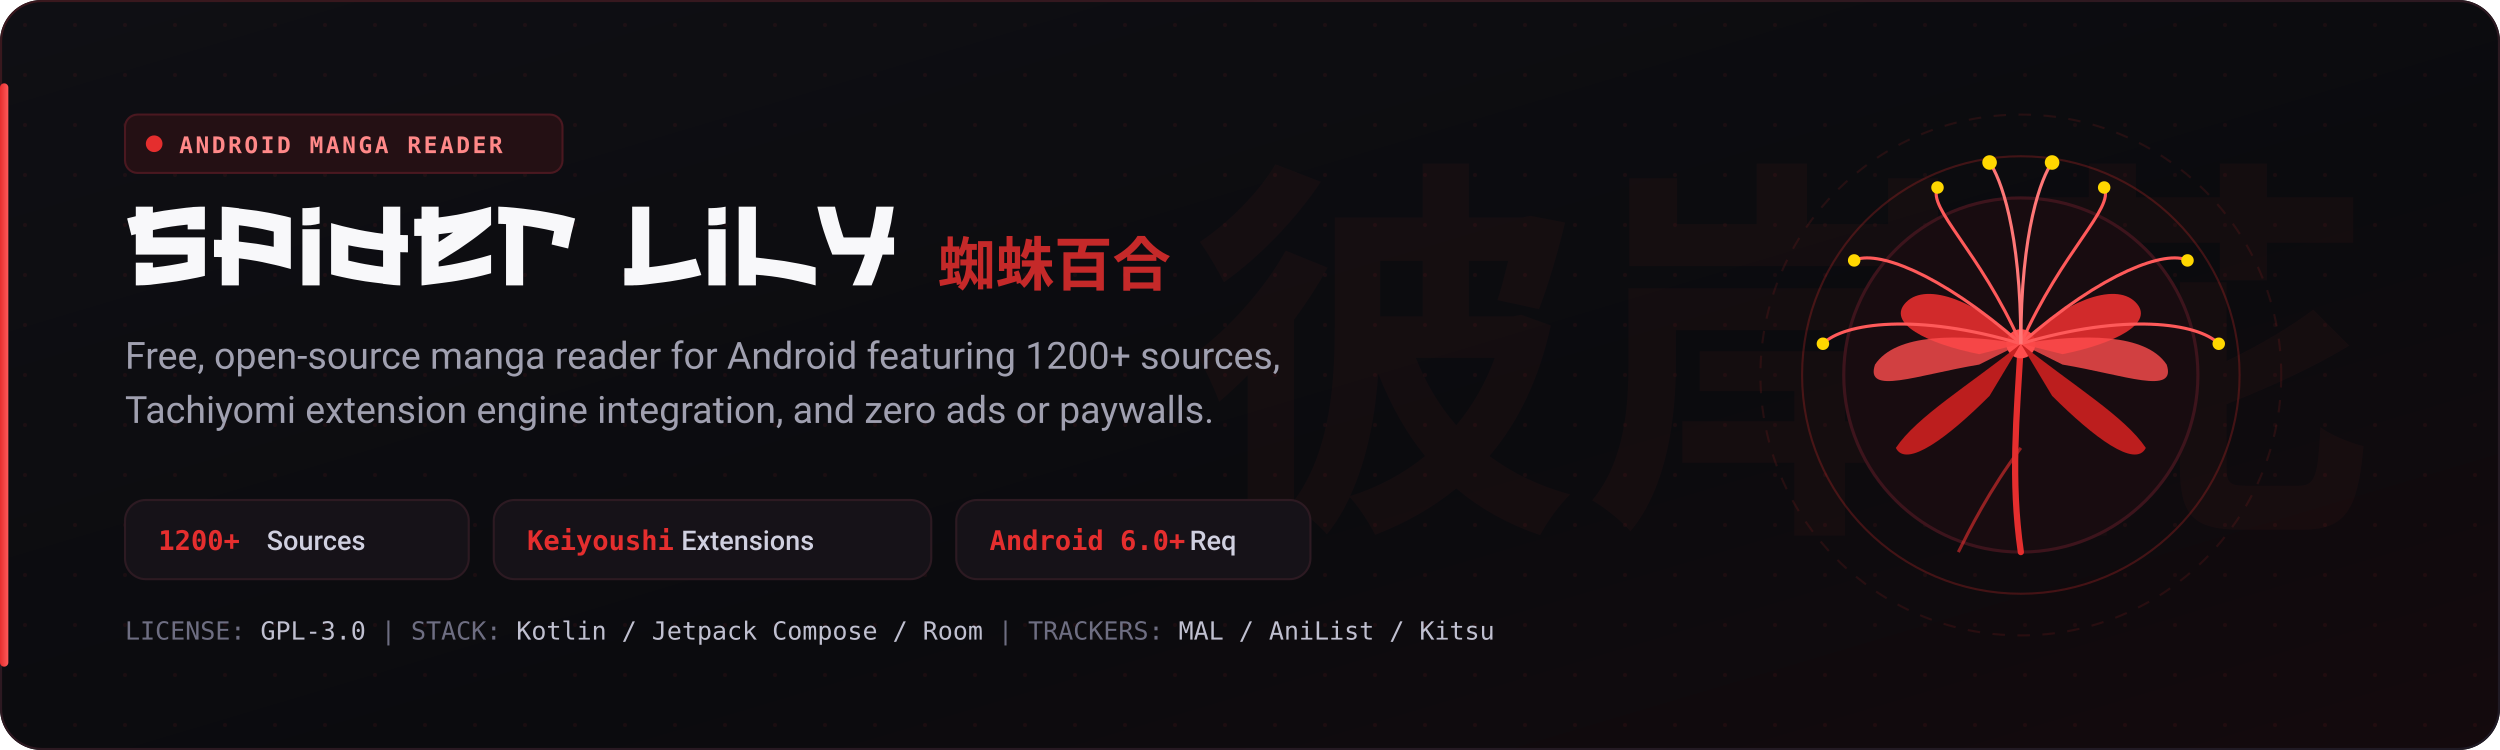
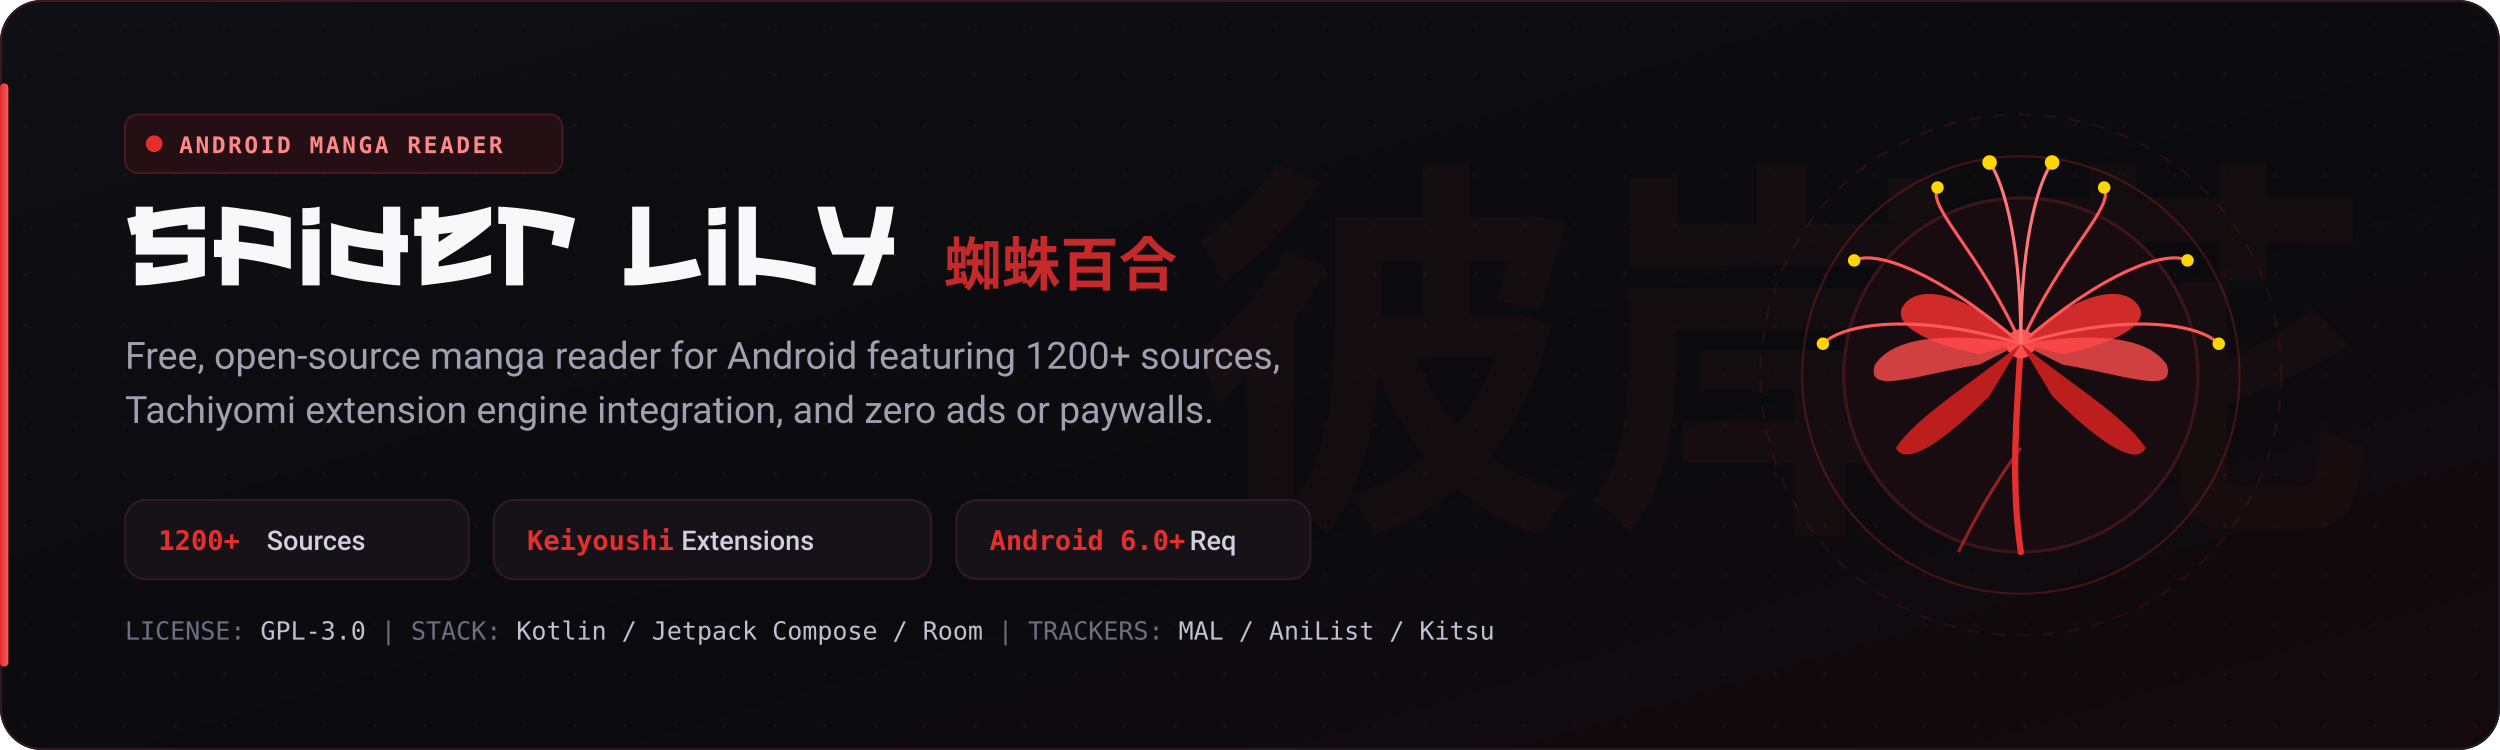
<svg xmlns="http://www.w3.org/2000/svg" width="1200" height="360" viewBox="0 0 1200 360" role="img" aria-labelledby="title desc">
  <defs>
    <linearGradient id="bg-gradient" x1="0%" y1="0%" x2="100%" y2="100%">
      <stop offset="0%" stop-color="#0F0F14" />
      <stop offset="60%" stop-color="#0B0B0E" />
      <stop offset="100%" stop-color="#140A0D" />
    </linearGradient>
    <linearGradient id="crimson-glow" x1="0%" y1="0%" x2="100%" y2="0%">
      <stop offset="0%" stop-color="#E52E2E" />
      <stop offset="100%" stop-color="#FF5A5A" />
    </linearGradient>
    <linearGradient id="card-border" x1="0%" y1="0%" x2="100%" y2="100%">
      <stop offset="0%" stop-color="#3A181E" />
      <stop offset="100%" stop-color="#1F1A24" />
    </linearGradient>
    <pattern id="dot-grid" width="24" height="24" patternUnits="userSpaceOnUse">
      <circle cx="12" cy="12" r="1" fill="#E52E2E" fill-opacity="0.07" />
    </pattern>
  </defs>
  <rect width="1200" height="360" rx="20" fill="url(#bg-gradient)" />
  <rect width="1200" height="360" rx="20" fill="url(#dot-grid)" />
  <rect x="0.5" y="0.5" width="1199" height="359" rx="19.5" fill="none" stroke="url(#card-border)" stroke-width="1" />
  <rect x="0" y="40" width="4" height="280" rx="2" fill="url(#crimson-glow)" />
  <g opacity="0.04" fill="#E52E2E">
    <text x="1140" y="240" font-family="'Yu Gothic', 'Hiragino Sans', 'Meiryo', sans-serif" font-size="190" font-weight="900" text-anchor="end">彼岸花</text>
  </g>
  <g transform="translate(60, 55)">
    <g transform="translate(0, 0)">
      <rect width="210" height="28" rx="6" fill="#241014" stroke="#4A1820" stroke-width="1" />
      <circle cx="14" cy="14" r="4" fill="#E52E2E" />
      <text x="26" y="18.5" font-family="ui-monospace, 'SFMono-Regular', Menlo, monospace" font-size="11" font-weight="700" fill="#FF8888" letter-spacing="1.2">ANDROID MANGA READER</text>
    </g>
-     <path d="M13.392 58.942V55.432C15.174 55.054 16.956 54.676 18.63 54.352C23.544 53.488 27.702 53.056 28.674 52.948C28.782 52.948 28.944 52.894 29.106 52.894C29.268 52.894 29.43 52.84 29.646 52.84C29.754 52.84 29.916 52.84 30.078 52.84V55.108H38.34V44.2C38.178 44.2 38.016 44.2 37.854 44.2C37.692 44.2 37.53 44.2 37.314 44.2H36.18C34.992 44.254 33.75 44.308 32.562 44.362C32.508 44.362 32.454 44.362 32.454 44.416C31.59 44.47 30.618 44.578 29.646 44.686C29.43 44.74 29.268 44.74 29.106 44.74C24.138 45.334 18.63 46.144 18.63 46.144C17.01 46.414 15.228 46.738 13.392 47.062V44.2H5.184V48.79C4.914 48.844 4.644 48.898 4.374 49.006C3.348 49.222 2.268 49.492 1.458 49.708C1.296 49.762 1.134 49.816 1.026 49.87C1.458 51.598 2.052 53.758 2.592 56.08C2.7 56.62 2.862 57.106 2.97 57.592C2.97 57.7 3.024 57.862 3.024 57.97C3.456 57.862 3.888 57.754 4.374 57.592C4.644 57.538 4.914 57.484 5.184 57.43V67.204H30.078V70.768C28.35 71.146 26.568 71.524 24.84 71.794C19.98 72.712 15.768 73.144 14.85 73.252C14.688 73.252 14.526 73.306 14.418 73.306C14.256 73.306 14.04 73.306 13.878 73.36C13.716 73.36 13.554 73.36 13.392 73.36V71.092H5.184V82.0C5.346 82.0 5.454 82.0 5.616 82.0C5.832 82.0 5.994 82.0 6.156 82.0L7.344 81.946C8.532 81.946 9.72 81.892 10.962 81.784C10.962 81.784 11.016 81.784 11.07 81.784C11.934 81.73 12.906 81.622 13.878 81.46C14.04 81.46 14.202 81.46 14.418 81.406C19.386 80.812 24.84 80.056 24.84 80.056C26.46 79.786 28.242 79.462 30.078 79.138C30.348 79.084 30.618 79.03 30.888 78.976C32.076 78.76 33.318 78.544 34.56 78.274C35.316 78.112 36.018 77.95 36.774 77.788C37.098 77.68 37.638 77.572 38.34 77.41V58.942Z M74.142 48.196C73.224 47.98 72.306 47.818 71.388 47.602C70.578 47.44 69.768 47.278 68.958 47.116C67.014 46.738 65.07 46.468 63.234 46.144C61.182 45.874 57.672 45.442 54.648 45.064V44.956C52.326 44.686 50.22 44.416 49.41 44.362C49.41 44.362 49.356 44.362 49.302 44.362C48.384 44.254 47.412 44.254 46.494 44.2C46.494 44.2 46.44 44.2 46.44 44.2V60.184C46.17 60.184 45.954 60.13 45.684 60.13C44.712 60.076 43.686 60.076 42.714 60.076V68.338C43.686 68.338 44.712 68.338 45.684 68.392C45.954 68.392 46.17 68.392 46.44 68.392V82.0H54.648V68.986C56.484 69.202 59.67 69.634 63.234 70.282C63.936 70.39 67.014 70.984 71.334 72.01C71.334 72.01 71.388 72.01 71.388 72.01C72.252 72.226 73.17 72.442 74.142 72.658C75.816 73.09 77.652 73.576 79.596 74.116V49.492C77.814 49.006 76.032 48.574 74.142 48.196ZM71.388 63.478C70.578 63.316 69.768 63.154 68.958 62.992C67.014 62.668 65.07 62.344 63.234 62.02C61.182 61.75 57.672 61.318 54.648 60.94V53.11C56.484 53.326 59.67 53.758 63.234 54.406C63.936 54.514 67.014 55.108 71.334 56.134C71.334 56.134 71.388 56.134 71.388 56.134Z M88.938 44.794C87.588 44.902 86.292 44.902 85.158 44.902V53.164C86.292 53.218 87.642 53.218 89.1 53.11C90.72 52.948 92.178 52.624 93.42 52.3V44.2C92.07 44.47 90.558 44.686 88.938 44.794ZM85.158 82.0H93.42V55.0H85.158Z M132.84 57.808C132.624 57.808 132.354 57.808 132.138 57.808V44.2H123.876V57.214C122.04 56.998 118.908 56.566 115.344 55.918C114.588 55.81 111.51 55.216 107.19 54.19C107.19 54.19 107.19 54.19 107.19 54.19C106.326 53.974 105.408 53.758 104.382 53.542C102.762 53.11 100.926 52.624 98.928 52.084V76.708C100.71 77.194 102.546 77.626 104.382 78.004C105.3 78.22 106.218 78.382 107.19 78.598C107.946 78.76 108.81 78.922 109.62 79.084C111.564 79.462 113.454 79.732 115.344 80.056C117.396 80.326 120.906 80.812 123.876 81.136V81.244C126.252 81.514 128.304 81.784 129.114 81.838C129.168 81.838 129.168 81.838 129.222 81.838C130.194 81.946 131.112 81.946 132.03 82.0C132.084 82.0 132.084 82.0 132.138 82.0V66.016C132.354 66.07 132.624 66.07 132.84 66.07C133.866 66.124 134.838 66.124 135.81 66.124V57.862C134.838 57.862 133.866 57.862 132.84 57.808ZM123.876 73.09C122.04 72.874 118.854 72.442 115.344 71.794C114.588 71.686 111.51 71.092 107.19 70.066C107.19 70.066 107.19 70.066 107.19 70.066V62.722C107.946 62.884 108.81 63.046 109.62 63.208C111.564 63.532 113.454 63.91 115.344 64.18C117.396 64.45 120.852 64.882 123.876 65.26Z M172.098 45.172C171.936 45.226 171.72 45.28 171.558 45.334C171.126 45.442 170.694 45.55 170.262 45.658C169.29 45.928 168.318 46.144 167.454 46.36C163.134 47.386 160.056 47.926 159.354 48.088C155.628 48.736 152.388 49.168 150.552 49.384V44.2H142.344V49.978C142.182 49.978 141.966 49.978 141.804 49.978C140.832 49.978 139.806 50.032 138.834 50.032V58.24C139.806 58.24 140.832 58.24 141.804 58.24C141.966 58.24 142.182 58.186 142.344 58.186V82.0C142.452 82.0 142.56 82.0 142.668 82.0C142.722 82.0 142.722 82.0 142.776 82.0C143.91 81.892 147.258 81.46 150.552 81.028C152.82 80.704 155.088 80.434 156.6 80.218C158.436 79.948 160.38 79.624 162.27 79.246C164.052 78.922 165.78 78.598 167.508 78.22C170.316 77.572 173.07 76.924 175.716 76.168V67.312C172.692 68.23 169.884 68.986 167.508 69.58C166.482 69.85 165.564 70.066 164.7 70.282C160.38 71.308 157.302 71.848 156.546 72.01C154.332 72.388 152.28 72.712 150.552 72.928V70.66C153.414 68.932 157.734 66.178 160.056 64.72C161.622 63.64 163.242 62.56 164.808 61.426C166.32 60.4 167.724 59.32 169.128 58.294C171.45 56.512 173.61 54.784 175.716 53.002V44.2C174.474 44.578 173.232 44.902 172.098 45.172ZM156.6 57.214C154.278 58.834 152.172 60.238 150.552 61.21V57.43C152.874 57.16 155.466 56.836 157.518 56.566C157.086 56.89 156.762 57.106 156.6 57.214Z M216.054 49.87C216.0 49.816 215.946 49.816 215.892 49.816C215.784 49.762 215.73 49.762 215.622 49.762C214.056 49.33 211.194 48.628 210.384 48.412C209.628 48.25 208.872 48.088 208.116 47.926C204.768 47.224 201.366 46.63 198.45 46.144C197.802 46.036 197.154 45.982 196.506 45.874C194.724 45.604 192.942 45.388 191.106 45.172C188.406 44.848 185.652 44.578 182.898 44.362C181.872 44.308 180.792 44.254 179.766 44.2C179.55 44.2 179.388 44.2 179.172 44.2V52.462C179.388 52.462 179.55 52.462 179.766 52.462C179.874 52.462 179.982 52.462 180.144 52.462C180.738 52.462 181.332 52.516 181.926 52.516C182.25 52.516 182.574 52.516 182.898 52.57V82.0H191.106V53.272C193.59 53.542 196.02 53.92 198.45 54.406C200.88 54.838 203.472 55.378 205.956 55.972C205.956 55.972 205.956 55.972 205.956 55.972C205.956 55.972 205.956 55.972 205.956 55.972C205.956 56.026 205.956 56.026 205.956 56.026C205.524 58.186 205.092 60.346 204.768 62.344C205.362 62.506 205.956 62.668 206.55 62.776C208.764 63.316 210.87 63.802 212.706 64.288C213.084 62.182 213.57 60.022 214.056 57.97C214.056 57.916 214.11 57.808 214.11 57.7C214.11 57.7 214.11 57.646 214.11 57.592C214.272 57.106 214.38 56.62 214.488 56.134C215.082 53.812 215.622 51.652 216.054 49.87C216.054 49.87 216.054 49.87 216.054 49.87Z M269.244 70.228C265.14 71.146 263.088 71.578 261.738 71.794C256.824 72.712 252.666 73.144 251.694 73.252C251.694 73.252 251.694 73.252 251.64 73.252V44.2H243.432V73.738C243.324 73.738 243.162 73.738 243.054 73.738C241.92 73.738 240.786 73.738 239.706 73.738V82.0C240.192 82.0 240.624 82.0 241.11 82.0C241.758 82.0 242.406 82.0 243.054 82.0C243.162 82.0 243.324 82.0 243.432 82.0C243.702 81.946 243.972 81.946 244.242 81.946C245.43 81.946 246.618 81.892 247.86 81.784C247.86 81.784 247.914 81.784 247.968 81.784C248.994 81.676 250.128 81.568 251.316 81.406C251.424 81.406 251.532 81.406 251.64 81.352C256.5 80.812 261.738 80.056 261.738 80.056C264.87 79.57 268.11 78.976 271.458 78.274C273.24 77.896 274.968 77.464 276.642 77.032C275.778 74.44 274.914 71.794 273.996 69.148C272.862 69.418 271.242 69.796 269.244 70.228Z M283.824 44.794C282.474 44.902 281.178 44.902 280.044 44.902V53.164C281.178 53.218 282.528 53.218 283.986 53.11C285.606 52.948 287.064 52.624 288.306 52.3V44.2C286.956 44.47 285.444 44.686 283.824 44.794ZM280.044 82.0H288.306V55.0H280.044Z M328.536 72.604C327.834 72.442 327.078 72.28 326.322 72.118C325.35 71.902 324.27 71.74 323.298 71.524C320.922 71.092 318.654 70.714 316.656 70.336C316.656 70.336 311.202 69.58 306.234 68.986H306.18C305.046 68.824 303.912 68.716 302.832 68.608C302.832 68.608 302.832 68.608 302.832 68.608V44.2H294.57V82.0H302.832V76.87C302.832 76.87 302.832 76.87 302.832 76.87C303.966 76.924 305.1 77.032 306.18 77.14H306.234C306.342 77.14 306.504 77.14 306.612 77.194C307.584 77.248 311.742 77.734 316.656 78.598C318.816 78.976 321.03 79.462 323.298 80.002C323.568 80.056 323.892 80.11 324.162 80.218C324.378 80.218 324.54 80.272 324.756 80.326C327.24 80.866 329.562 81.46 331.506 82.0V73.36C330.264 73.036 329.076 72.766 328.536 72.604Z M366.012 58.996C366.606 56.836 367.146 54.676 367.578 52.516C367.632 52.3 367.686 52.03 367.74 51.814C367.902 50.95 368.064 50.086 368.172 49.168C368.442 47.548 368.712 45.874 368.982 44.2H360.612C360.18 46.792 359.91 48.574 359.856 49.06C359.748 49.492 359.694 49.87 359.694 49.87C359.586 50.356 359.532 50.734 359.478 50.95C359.262 52.138 359.046 53.326 358.776 54.514C358.776 54.514 358.776 54.568 358.722 54.622C358.452 55.864 358.182 57.106 357.858 58.294C357.858 58.402 357.804 58.564 357.75 58.726C357.75 58.834 357.696 58.888 357.696 58.996H344.952C344.79 58.51 344.682 58.186 344.574 57.97C344.196 56.782 343.818 55.594 343.44 54.352C343.386 54.352 343.386 54.298 343.386 54.244C343.062 53.11 342.684 51.922 342.414 50.788C342.36 50.572 342.252 50.194 342.144 49.708C342.144 49.708 342.036 49.33 341.928 48.898C341.82 48.412 341.388 46.738 340.794 44.2H332.316C332.748 46.036 333.18 47.872 333.612 49.708C333.828 50.518 334.044 51.382 334.26 52.246C334.314 52.462 334.422 52.732 334.476 52.948C335.07 55.0 335.718 56.998 336.42 58.996C336.528 59.32 336.636 59.59 336.744 59.914C337.608 62.344 338.526 64.774 339.498 67.204H355.104C355.05 67.474 354.942 67.69 354.888 67.96C353.97 70.498 352.944 73.198 351.918 75.736C350.946 78.004 350.028 80.164 349.218 82.0H358.344C358.56 81.406 358.776 80.92 358.884 80.65C359.154 80.002 359.478 79.246 359.748 78.544C360.99 75.358 362.07 72.064 362.988 69.256C363.15 68.824 363.258 68.392 363.42 67.96C363.474 67.744 363.528 67.474 363.636 67.204H369.144V58.996Z" fill="#F8F8FA" />
-     <text x="390" y="82" font-family="'Yu Gothic', 'Hiragino Sans', sans-serif" font-size="28" font-weight="700" fill="#E52E2E" opacity="0.85">蜘蛛百合</text>
+     <path d="M 13.39 58.94 L 13.39 55.43 C 15.17 55.05 16.96 54.68 18.63 54.35 C 23.54 53.49 27.70 53.06 28.67 52.95 C 28.78 52.95 28.94 52.89 29.11 52.89 C 29.27 52.89 29.43 52.84 29.65 52.84 C 29.75 52.84 29.92 52.84 30.08 52.84 L 30.08 55.11 L 38.34 55.11 L 38.34 44.20 C 38.18 44.20 38.02 44.20 37.85 44.20 C 37.69 44.20 37.53 44.20 37.31 44.20 L 36.18 44.20 C 34.99 44.25 33.75 44.31 32.56 44.36 C 32.51 44.36 32.45 44.36 32.45 44.42 C 31.59 44.47 30.62 44.58 29.65 44.69 C 29.43 44.74 29.27 44.74 29.11 44.74 C 24.14 45.33 18.63 46.14 18.63 46.14 C 17.01 46.41 15.23 46.74 13.39 47.06 L 13.39 44.20 L 5.18 44.20 L 5.18 48.79 C 4.91 48.84 4.64 48.90 4.37 49.01 C 3.35 49.22 2.27 49.49 1.46 49.71 C 1.30 49.76 1.13 49.82 1.03 49.87 C 1.46 51.60 2.05 53.76 2.59 56.08 C 2.70 56.62 2.86 57.11 2.97 57.59 C 2.97 57.70 3.02 57.86 3.02 57.97 C 3.46 57.86 3.89 57.75 4.37 57.59 C 4.64 57.54 4.91 57.48 5.18 57.43 L 5.18 67.20 L 30.08 67.20 L 30.08 70.77 C 28.35 71.15 26.57 71.52 24.84 71.79 C 19.98 72.71 15.77 73.14 14.85 73.25 C 14.69 73.25 14.53 73.31 14.42 73.31 C 14.26 73.31 14.04 73.31 13.88 73.36 C 13.72 73.36 13.55 73.36 13.39 73.36 L 13.39 71.09 L 5.18 71.09 L 5.18 82.00 C 5.35 82.00 5.45 82.00 5.62 82.00 C 5.83 82.00 5.99 82.00 6.16 82.00 L 7.34 81.95 C 8.53 81.95 9.72 81.89 10.96 81.78 C 10.96 81.78 11.02 81.78 11.07 81.78 C 11.93 81.73 12.91 81.62 13.88 81.46 C 14.04 81.46 14.20 81.46 14.42 81.41 C 19.39 80.81 24.84 80.06 24.84 80.06 C 26.46 79.79 28.24 79.46 30.08 79.14 C 30.35 79.08 30.62 79.03 30.89 78.98 C 32.08 78.76 33.32 78.54 34.56 78.27 C 35.32 78.11 36.02 77.95 36.77 77.79 C 37.10 77.68 37.64 77.57 38.34 77.41 L 38.34 58.94 L 13.39 58.94 Z M 74.15 48.20 C 73.23 47.98 72.31 47.82 71.39 47.60 C 70.58 47.44 69.77 47.28 68.96 47.12 C 67.02 46.74 65.07 46.47 63.24 46.14 C 61.19 45.87 57.68 45.44 54.65 45.06 L 54.65 44.96 C 52.33 44.69 50.22 44.42 49.41 44.36 C 49.41 44.36 49.36 44.36 49.31 44.36 C 48.39 44.25 47.42 44.25 46.50 44.20 C 46.50 44.20 46.44 44.20 46.44 44.20 L 46.44 60.18 C 46.17 60.18 45.96 60.13 45.69 60.13 C 44.72 60.08 43.69 60.08 42.72 60.08 L 42.72 68.34 C 43.69 68.34 44.72 68.34 45.69 68.39 C 45.96 68.39 46.17 68.39 46.44 68.39 L 46.44 82.00 L 54.65 82.00 L 54.65 68.99 C 56.49 69.20 59.67 69.63 63.24 70.28 C 63.94 70.39 67.02 70.98 71.34 72.01 C 71.34 72.01 71.39 72.01 71.39 72.01 C 72.26 72.23 73.17 72.44 74.15 72.66 C 75.82 73.09 77.66 73.58 79.60 74.12 L 79.60 49.49 C 77.82 49.01 76.04 48.57 74.15 48.20 Z M 71.39 63.48 C 70.58 63.32 69.77 63.15 68.96 62.99 C 67.02 62.67 65.07 62.34 63.24 62.02 C 61.19 61.75 57.68 61.32 54.65 60.94 L 54.65 53.11 C 56.49 53.33 59.67 53.76 63.24 54.41 C 63.94 54.51 67.02 55.11 71.34 56.13 C 71.34 56.13 71.39 56.13 71.39 56.13 L 71.39 63.48 Z M 88.94 44.79 C 87.59 44.90 86.29 44.90 85.16 44.90 L 85.16 53.16 C 86.29 53.22 87.64 53.22 89.10 53.11 C 90.72 52.95 92.18 52.62 93.42 52.30 L 93.42 44.20 C 92.07 44.47 90.56 44.69 88.94 44.79 Z M 85.16 82.00 L 93.42 82.00 L 93.42 55.00 L 85.16 55.00 L 85.16 82.00 Z M 132.84 57.81 C 132.62 57.81 132.35 57.81 132.13 57.81 L 132.13 44.20 L 123.87 44.20 L 123.87 57.21 C 122.04 57.00 118.90 56.57 115.34 55.92 C 114.58 55.81 111.51 55.22 107.19 54.19 C 107.19 54.19 107.19 54.19 107.19 54.19 C 106.32 53.97 105.40 53.76 104.38 53.54 C 102.76 53.11 100.92 52.62 98.92 52.08 L 98.92 76.71 C 100.71 77.19 102.54 77.63 104.38 78.00 C 105.30 78.22 106.21 78.38 107.19 78.60 C 107.94 78.76 108.81 78.92 109.62 79.08 C 111.56 79.46 113.45 79.73 115.34 80.06 C 117.39 80.33 120.90 80.81 123.87 81.14 L 123.87 81.24 C 126.25 81.51 128.30 81.78 129.11 81.84 C 129.16 81.84 129.16 81.84 129.22 81.84 C 130.19 81.95 131.11 81.95 132.03 82.00 C 132.08 82.00 132.08 82.00 132.13 82.00 L 132.13 66.02 C 132.35 66.07 132.62 66.07 132.84 66.07 C 133.86 66.12 134.83 66.12 135.81 66.12 L 135.81 57.86 C 134.83 57.86 133.86 57.86 132.84 57.81 Z M 123.87 73.09 C 122.04 72.87 118.85 72.44 115.34 71.79 C 114.58 71.69 111.51 71.09 107.19 70.07 C 107.19 70.07 107.19 70.07 107.19 70.07 L 107.19 62.72 C 107.94 62.88 108.81 63.05 109.62 63.21 C 111.56 63.53 113.45 63.91 115.34 64.18 C 117.39 64.45 120.85 64.88 123.87 65.26 L 123.87 73.09 Z M 172.10 45.17 C 171.93 45.23 171.72 45.28 171.56 45.33 C 171.12 45.44 170.69 45.55 170.26 45.66 C 169.29 45.93 168.32 46.14 167.45 46.36 C 163.13 47.39 160.05 47.93 159.35 48.09 C 155.63 48.74 152.39 49.17 150.55 49.38 L 150.55 44.20 L 142.34 44.20 L 142.34 49.98 C 142.18 49.98 141.96 49.98 141.80 49.98 C 140.83 49.98 139.80 50.03 138.83 50.03 L 138.83 58.24 C 139.80 58.24 140.83 58.24 141.80 58.24 C 141.96 58.24 142.18 58.19 142.34 58.19 L 142.34 82.00 C 142.45 82.00 142.56 82.00 142.67 82.00 C 142.72 82.00 142.72 82.00 142.77 82.00 C 143.91 81.89 147.26 81.46 150.55 81.03 C 152.82 80.70 155.09 80.43 156.60 80.22 C 158.43 79.95 160.38 79.62 162.27 79.25 C 164.05 78.92 165.78 78.60 167.51 78.22 C 170.31 77.57 173.07 76.92 175.71 76.17 L 175.71 67.31 C 172.69 68.23 169.88 68.99 167.51 69.58 C 166.48 69.85 165.56 70.07 164.70 70.28 C 160.38 71.31 157.30 71.85 156.54 72.01 C 154.33 72.39 152.28 72.71 150.55 72.93 L 150.55 70.66 C 153.41 68.93 157.73 66.18 160.05 64.72 C 161.62 63.64 163.24 62.56 164.81 61.43 C 166.32 60.40 167.72 59.32 169.13 58.29 C 171.45 56.51 173.61 54.78 175.71 53.00 L 175.71 44.20 C 174.47 44.58 173.23 44.90 172.10 45.17 Z M 156.60 57.21 C 154.28 58.83 152.17 60.24 150.55 61.21 L 150.55 57.43 C 152.87 57.16 155.46 56.84 157.52 56.57 C 157.08 56.89 156.76 57.11 156.60 57.21 Z M 216.06 49.87 C 216.00 49.82 215.95 49.82 215.90 49.82 C 215.79 49.76 215.73 49.76 215.63 49.76 C 214.06 49.33 211.20 48.63 210.39 48.41 C 209.63 48.25 208.88 48.09 208.12 47.93 C 204.77 47.22 201.37 46.63 198.45 46.14 C 197.81 46.04 197.16 45.98 196.51 45.87 C 194.73 45.60 192.95 45.39 191.11 45.17 C 188.41 44.85 185.66 44.58 182.90 44.36 C 181.88 44.31 180.80 44.25 179.77 44.20 C 179.55 44.20 179.39 44.20 179.18 44.20 L 179.18 52.46 C 179.39 52.46 179.55 52.46 179.77 52.46 C 179.88 52.46 179.99 52.46 180.15 52.46 C 180.74 52.46 181.34 52.52 181.93 52.52 C 182.25 52.52 182.58 52.52 182.90 52.57 L 182.90 82.00 L 191.11 82.00 L 191.11 53.27 C 193.59 53.54 196.02 53.92 198.45 54.41 C 200.88 54.84 203.48 55.38 205.96 55.97 C 205.96 55.97 205.96 55.97 205.96 55.97 C 205.96 55.97 205.96 55.97 205.96 55.97 C 205.96 56.03 205.96 56.03 205.96 56.03 C 205.53 58.19 205.10 60.35 204.77 62.34 C 205.37 62.51 205.96 62.67 206.55 62.78 C 208.77 63.32 210.87 63.80 212.71 64.29 C 213.09 62.18 213.57 60.02 214.06 57.97 C 214.06 57.92 214.11 57.81 214.11 57.70 C 214.11 57.70 214.11 57.65 214.11 57.59 C 214.28 57.11 214.38 56.62 214.49 56.13 C 215.09 53.81 215.63 51.65 216.06 49.87 C 216.06 49.87 216.06 49.87 216.06 49.87 Z M 269.25 70.23 C 265.14 71.15 263.09 71.58 261.74 71.79 C 256.83 72.71 252.67 73.14 251.70 73.25 C 251.70 73.25 251.70 73.25 251.64 73.25 L 251.64 44.20 L 243.44 44.20 L 243.44 73.74 C 243.33 73.74 243.17 73.74 243.06 73.74 C 241.92 73.74 240.79 73.74 239.71 73.74 L 239.71 82.00 C 240.20 82.00 240.63 82.00 241.11 82.00 C 241.76 82.00 242.41 82.00 243.06 82.00 C 243.17 82.00 243.33 82.00 243.44 82.00 C 243.71 81.95 243.98 81.95 244.25 81.95 C 245.43 81.95 246.62 81.89 247.86 81.78 C 247.86 81.78 247.92 81.78 247.97 81.78 C 249.00 81.68 250.13 81.57 251.32 81.41 C 251.43 81.41 251.54 81.41 251.64 81.35 C 256.50 80.81 261.74 80.06 261.74 80.06 C 264.87 79.57 268.11 78.98 271.46 78.27 C 273.24 77.90 274.97 77.46 276.65 77.03 C 275.78 74.44 274.92 71.79 274.00 69.15 C 272.87 69.42 271.25 69.80 269.25 70.23 Z M 283.83 44.79 C 282.48 44.90 281.18 44.90 280.05 44.90 L 280.05 53.16 C 281.18 53.22 282.53 53.22 283.99 53.11 C 285.61 52.95 287.07 52.62 288.31 52.30 L 288.31 44.20 C 286.96 44.47 285.45 44.69 283.83 44.79 Z M 280.05 82.00 L 288.31 82.00 L 288.31 55.00 L 280.05 55.00 L 280.05 82.00 Z M 328.54 72.60 C 327.83 72.44 327.08 72.28 326.32 72.12 C 325.35 71.90 324.27 71.74 323.30 71.52 C 320.92 71.09 318.65 70.71 316.66 70.34 C 316.66 70.34 311.20 69.58 306.23 68.99 L 306.18 68.99 C 305.05 68.82 303.91 68.72 302.83 68.61 C 302.83 68.61 302.83 68.61 302.83 68.61 L 302.83 44.20 L 294.57 44.20 L 294.57 82.00 L 302.83 82.00 L 302.83 76.87 C 302.83 76.87 302.83 76.87 302.83 76.87 C 303.97 76.92 305.10 77.03 306.18 77.14 L 306.23 77.14 C 306.34 77.14 306.50 77.14 306.61 77.19 C 307.58 77.25 311.74 77.73 316.66 78.60 C 318.82 78.98 321.03 79.46 323.30 80.00 C 323.57 80.06 323.89 80.11 324.16 80.22 C 324.38 80.22 324.54 80.27 324.76 80.33 C 327.24 80.87 329.56 81.46 331.51 82.00 L 331.51 73.36 C 330.26 73.04 329.08 72.77 328.54 72.60 Z M 366.01 59.00 C 366.60 56.84 367.14 54.68 367.58 52.52 C 367.63 52.30 367.68 52.03 367.74 51.81 C 367.90 50.95 368.06 50.09 368.17 49.17 C 368.44 47.55 368.71 45.87 368.98 44.20 L 360.61 44.20 C 360.18 46.79 359.91 48.57 359.85 49.06 C 359.75 49.49 359.69 49.87 359.69 49.87 C 359.58 50.36 359.53 50.73 359.48 50.95 C 359.26 52.14 359.04 53.33 358.77 54.51 C 358.77 54.51 358.77 54.57 358.72 54.62 C 358.45 55.86 358.18 57.11 357.86 58.29 C 357.86 58.40 357.80 58.56 357.75 58.73 C 357.75 58.83 357.69 58.89 357.69 59.00 L 344.95 59.00 C 344.79 58.51 344.68 58.19 344.57 57.97 C 344.19 56.78 343.82 55.59 343.44 54.35 C 343.38 54.35 343.38 54.30 343.38 54.24 C 343.06 53.11 342.68 51.92 342.41 50.79 C 342.36 50.57 342.25 50.19 342.14 49.71 C 342.14 49.71 342.03 49.33 341.93 48.90 C 341.82 48.41 341.39 46.74 340.79 44.20 L 332.31 44.20 C 332.75 46.04 333.18 47.87 333.61 49.71 C 333.83 50.52 334.04 51.38 334.26 52.25 C 334.31 52.46 334.42 52.73 334.47 52.95 C 335.07 55.00 335.72 57.00 336.42 59.00 C 336.53 59.32 336.63 59.59 336.74 59.91 C 337.61 62.34 338.52 64.77 339.50 67.20 L 355.10 67.20 C 355.05 67.47 354.94 67.69 354.89 67.96 C 353.97 70.50 352.94 73.20 351.92 75.74 C 350.94 78.00 350.03 80.16 349.22 82.00 L 358.34 82.00 C 358.56 81.41 358.77 80.92 358.88 80.65 C 359.15 80.00 359.48 79.25 359.75 78.54 C 360.99 75.36 362.07 72.06 362.99 69.26 C 363.15 68.82 363.26 68.39 363.42 67.96 C 363.47 67.74 363.53 67.47 363.63 67.20 L 369.14 67.20 L 369.14 59.00 L 366.01 59.00 Z" fill="#F8F8FA" />
+     <text x="393" y="82" font-family="'Yu Gothic', 'Hiragino Sans', sans-serif" font-size="28" font-weight="700" fill="#E52E2E" opacity="0.85">蜘蛛百合</text>
    <text x="0" y="122" font-family="-apple-system, BlinkMacSystemFont, 'Segoe UI', Roboto, sans-serif" font-size="18" font-weight="400" fill="#A0A0B0">Free, open-source manga reader for Android featuring 1200+ sources,</text>
    <text x="0" y="148" font-family="-apple-system, BlinkMacSystemFont, 'Segoe UI', Roboto, sans-serif" font-size="18" font-weight="400" fill="#A0A0B0">Tachiyomi extension engine integration, and zero ads or paywalls.</text>
    <g transform="translate(0, 185)">
      <g transform="translate(0, 0)">
        <rect width="165" height="38" rx="10" fill="#161218" stroke="#2D1A22" stroke-width="1" />
        <text x="16" y="24" font-family="ui-monospace, 'SFMono-Regular', Menlo, monospace" font-size="13" font-weight="700" fill="#E52E2E">1200+</text>
        <text x="68" y="24" font-family="-apple-system, BlinkMacSystemFont, 'Segoe UI', Roboto, sans-serif" font-size="13" font-weight="500" fill="#D0D0E0">Sources</text>
      </g>
      <g transform="translate(177, 0)">
        <rect width="210" height="38" rx="10" fill="#161218" stroke="#2D1A22" stroke-width="1" />
        <text x="16" y="24" font-family="ui-monospace, 'SFMono-Regular', Menlo, monospace" font-size="13" font-weight="700" fill="#E52E2E">Keiyoushi</text>
        <text x="90" y="24" font-family="-apple-system, BlinkMacSystemFont, 'Segoe UI', Roboto, sans-serif" font-size="13" font-weight="500" fill="#D0D0E0">Extensions</text>
      </g>
      <g transform="translate(399, 0)">
        <rect width="170" height="38" rx="10" fill="#161218" stroke="#2D1A22" stroke-width="1" />
        <text x="16" y="24" font-family="ui-monospace, 'SFMono-Regular', Menlo, monospace" font-size="13" font-weight="700" fill="#E52E2E">Android 6.0+</text>
        <text x="112" y="24" font-family="-apple-system, BlinkMacSystemFont, 'Segoe UI', Roboto, sans-serif" font-size="13" font-weight="500" fill="#D0D0E0">Req</text>
      </g>
    </g>
    <g transform="translate(0, 252)">
      <text x="0" y="0" font-family="ui-monospace, 'SFMono-Regular', Menlo, monospace" font-size="12" fill="#6E6E82">LICENSE: <tspan fill="#C0C0D0">GPL-3.0</tspan>   |   STACK: <tspan fill="#C0C0D0">Kotlin / Jetpack Compose / Room</tspan>   |   TRACKERS: <tspan fill="#C0C0D0">MAL / AniList / Kitsu</tspan>
      </text>
    </g>
  </g>
  <g transform="translate(970, 180)">
    <circle cx="0" cy="0" r="125" fill="none" stroke="#E52E2E" stroke-opacity="0.12" stroke-width="1" stroke-dasharray="6 6" />
    <circle cx="0" cy="0" r="105" fill="none" stroke="#E52E2E" stroke-opacity="0.25" stroke-width="1" />
    <circle cx="0" cy="0" r="85" fill="#180C10" stroke="#3D141C" stroke-width="1.5" />
    <path d="M 0,85 C -5,50 -2,20 0,-15" fill="none" stroke="#E52E2E" stroke-width="3" stroke-linecap="round" />
    <path d="M 0,35 C -15,55 -25,75 -30,85" fill="none" stroke="#E52E2E" stroke-width="1.5" opacity="0.6" />
    <circle cx="0" cy="-15" r="7" fill="#FF4D4D" />
    <path d="M 0,-15 C 20,-35 45,-45 55,-35 C 65,-25 45,-15 20,-10" fill="#E52E2E" opacity="0.9" />
    <path d="M 0,-15 C 30,-20 60,-20 70,-5 C 75,10 50,0 20,-5" fill="#FF4D4D" opacity="0.8" />
    <path d="M 0,-15 C -20,-35 -45,-45 -55,-35 C -65,-25 -45,-15 -20,-10" fill="#E52E2E" opacity="0.9" />
    <path d="M 0,-15 C -30,-20 -60,-20 -70,-5 C -75,10 -50,0 -20,-5" fill="#FF4D4D" opacity="0.8" />
    <path d="M 0,-15 C 25,5 50,20 60,35 C 55,45 35,30 15,10" fill="#C41E1E" opacity="0.95" />
    <path d="M 0,-15 C -25,5 -50,20 -60,35 C -55,45 -35,30 -15,10" fill="#C41E1E" opacity="0.95" />
    <path d="M 0,-15 C 20,-60 45,-80 40,-90" fill="none" stroke="#FF5A5A" stroke-width="1.5" />
    <circle cx="40" cy="-90" r="3" fill="#FFD700" />
    <path d="M 0,-15 C -20,-60 -45,-80 -40,-90" fill="none" stroke="#FF5A5A" stroke-width="1.5" />
    <circle cx="-40" cy="-90" r="3" fill="#FFD700" />
    <path d="M 0,-15 C 40,-50 70,-60 80,-55" fill="none" stroke="#FF5A5A" stroke-width="1.5" />
    <circle cx="80" cy="-55" r="3" fill="#FFD700" />
    <path d="M 0,-15 C -40,-50 -70,-60 -80,-55" fill="none" stroke="#FF5A5A" stroke-width="1.5" />
    <circle cx="-80" cy="-55" r="3" fill="#FFD700" />
    <path d="M 0,-15 C 50,-30 85,-25 95,-15" fill="none" stroke="#FF5A5A" stroke-width="1.5" />
    <circle cx="95" cy="-15" r="3" fill="#FFD700" />
    <path d="M 0,-15 C -50,-30 -85,-25 -95,-15" fill="none" stroke="#FF5A5A" stroke-width="1.5" />
    <circle cx="-95" cy="-15" r="3" fill="#FFD700" />
    <path d="M 0,-15 C 0,-70 10,-95 15,-102" fill="none" stroke="#FF7777" stroke-width="1.5" />
    <circle cx="15" cy="-102" r="3.5" fill="#FFD700" />
    <path d="M 0,-15 C 0,-70 -10,-95 -15,-102" fill="none" stroke="#FF7777" stroke-width="1.5" />
    <circle cx="-15" cy="-102" r="3.5" fill="#FFD700" />
  </g>
</svg>
